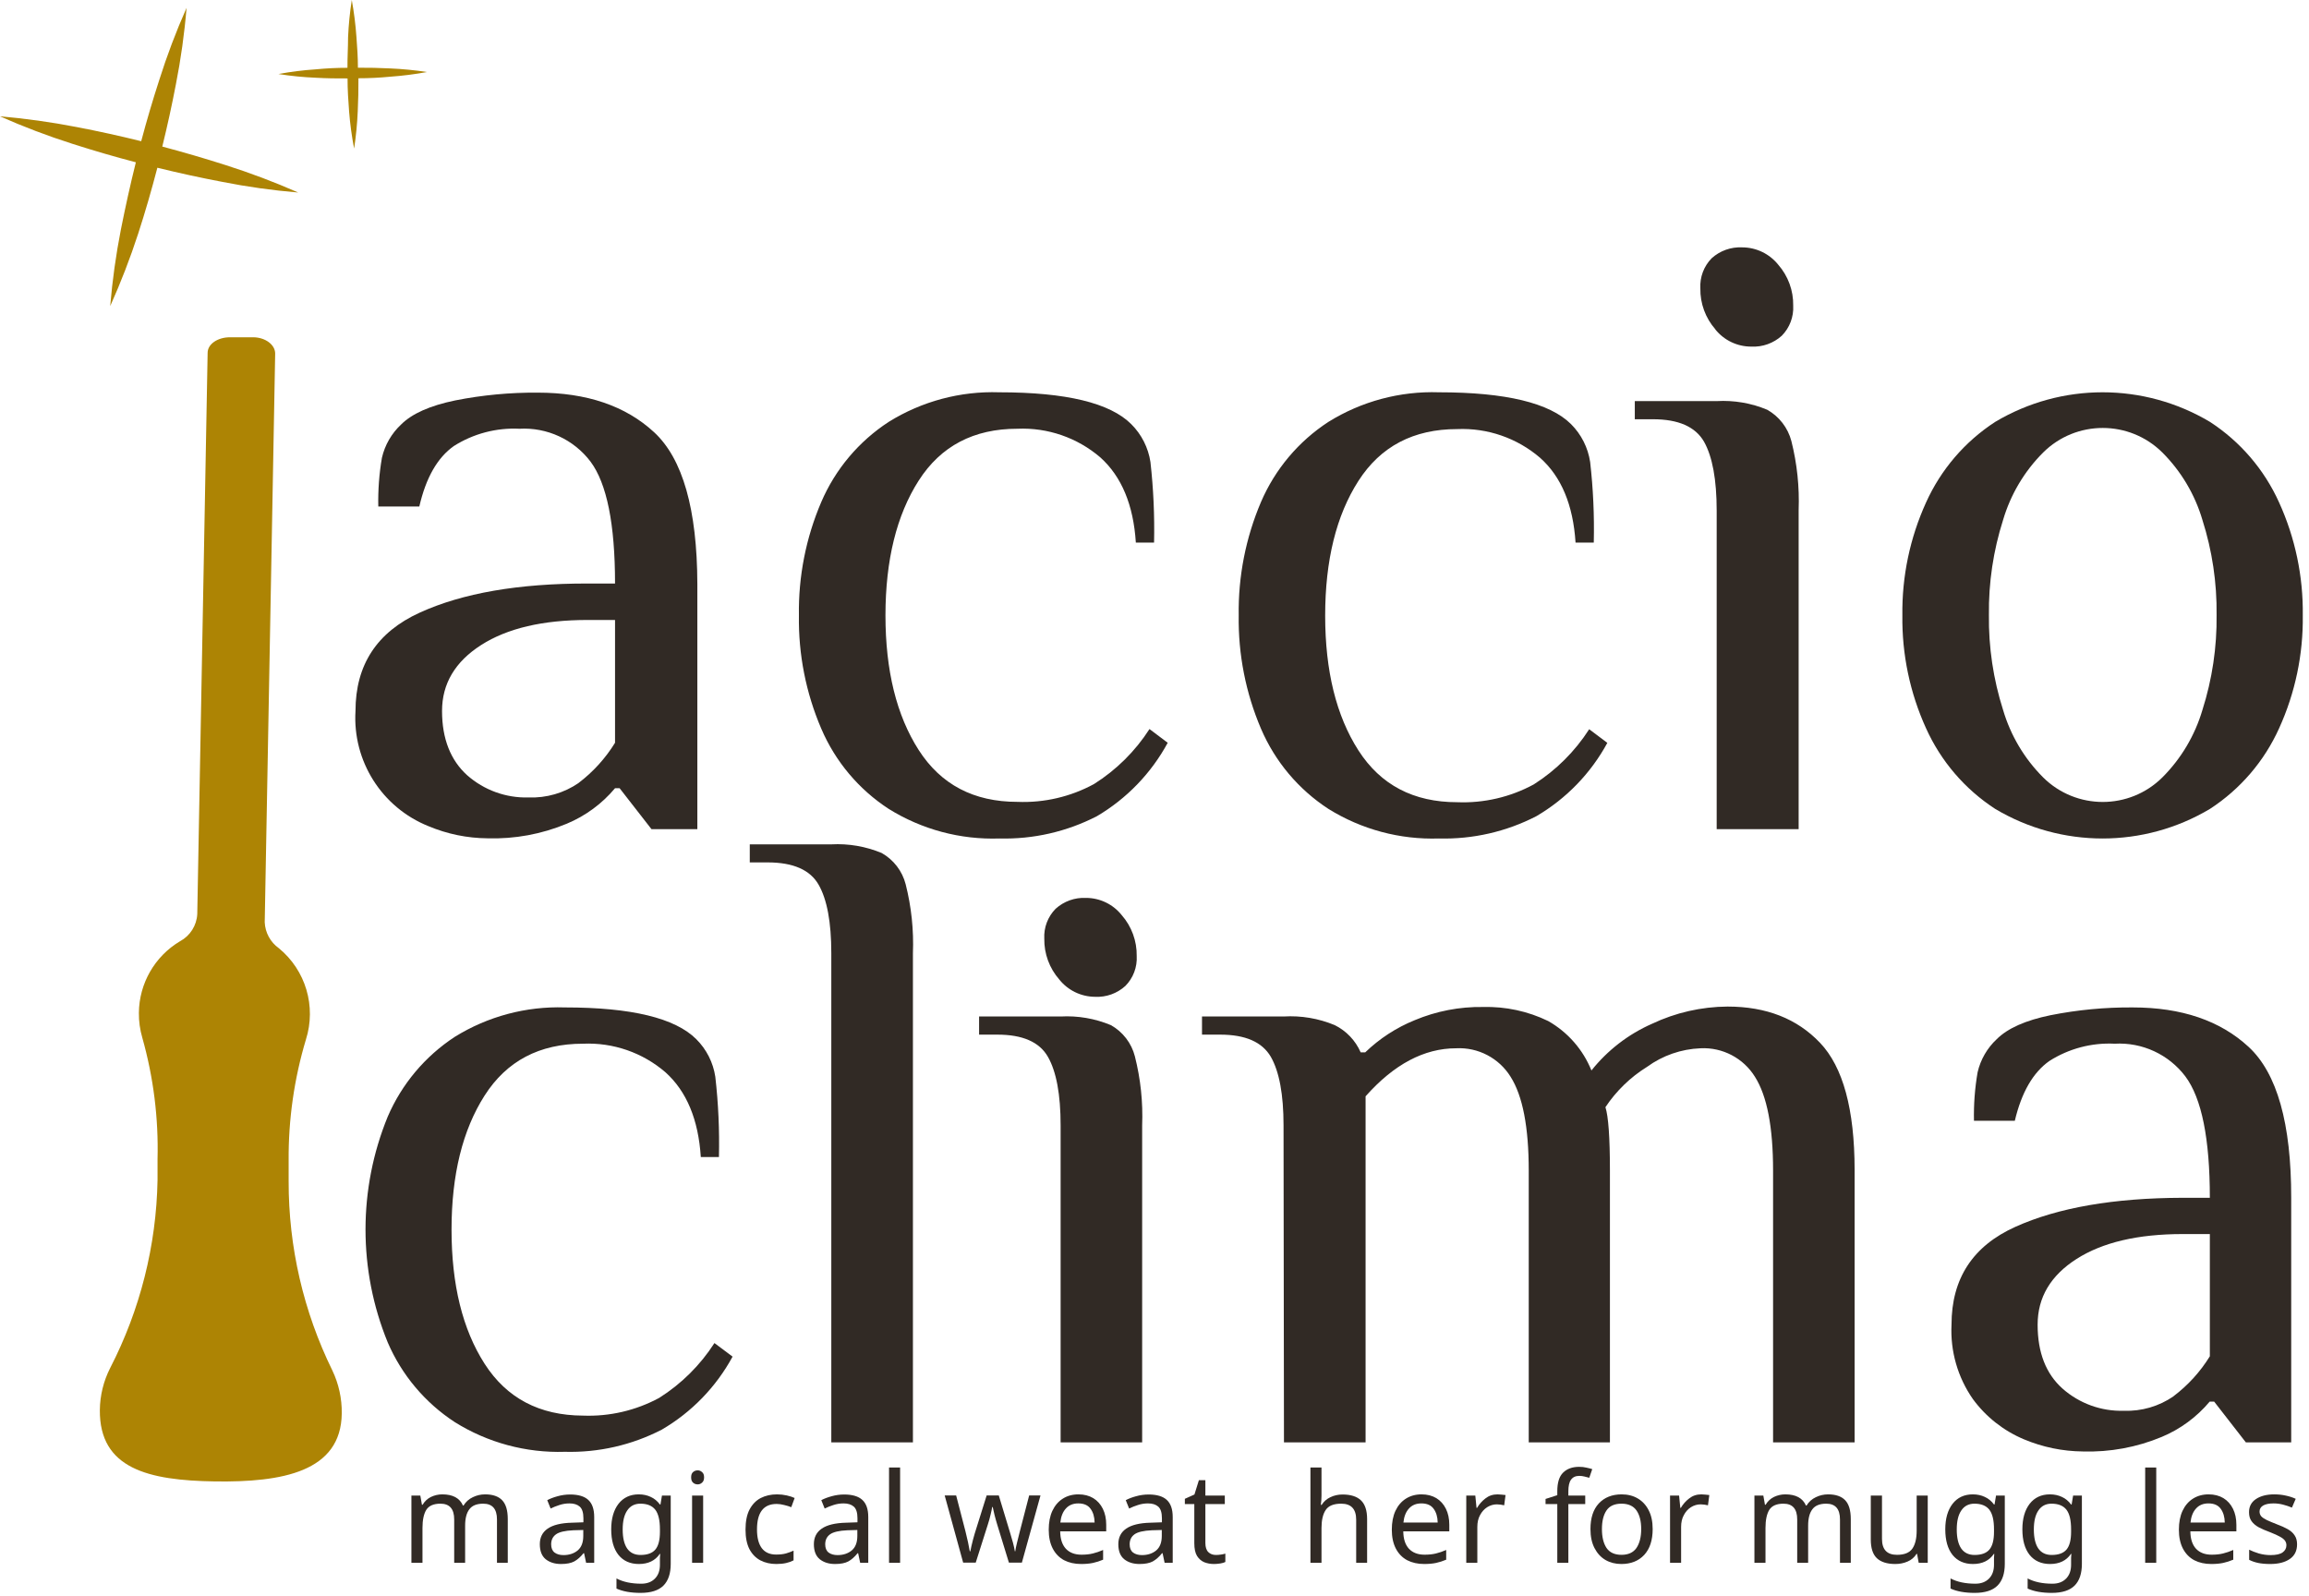
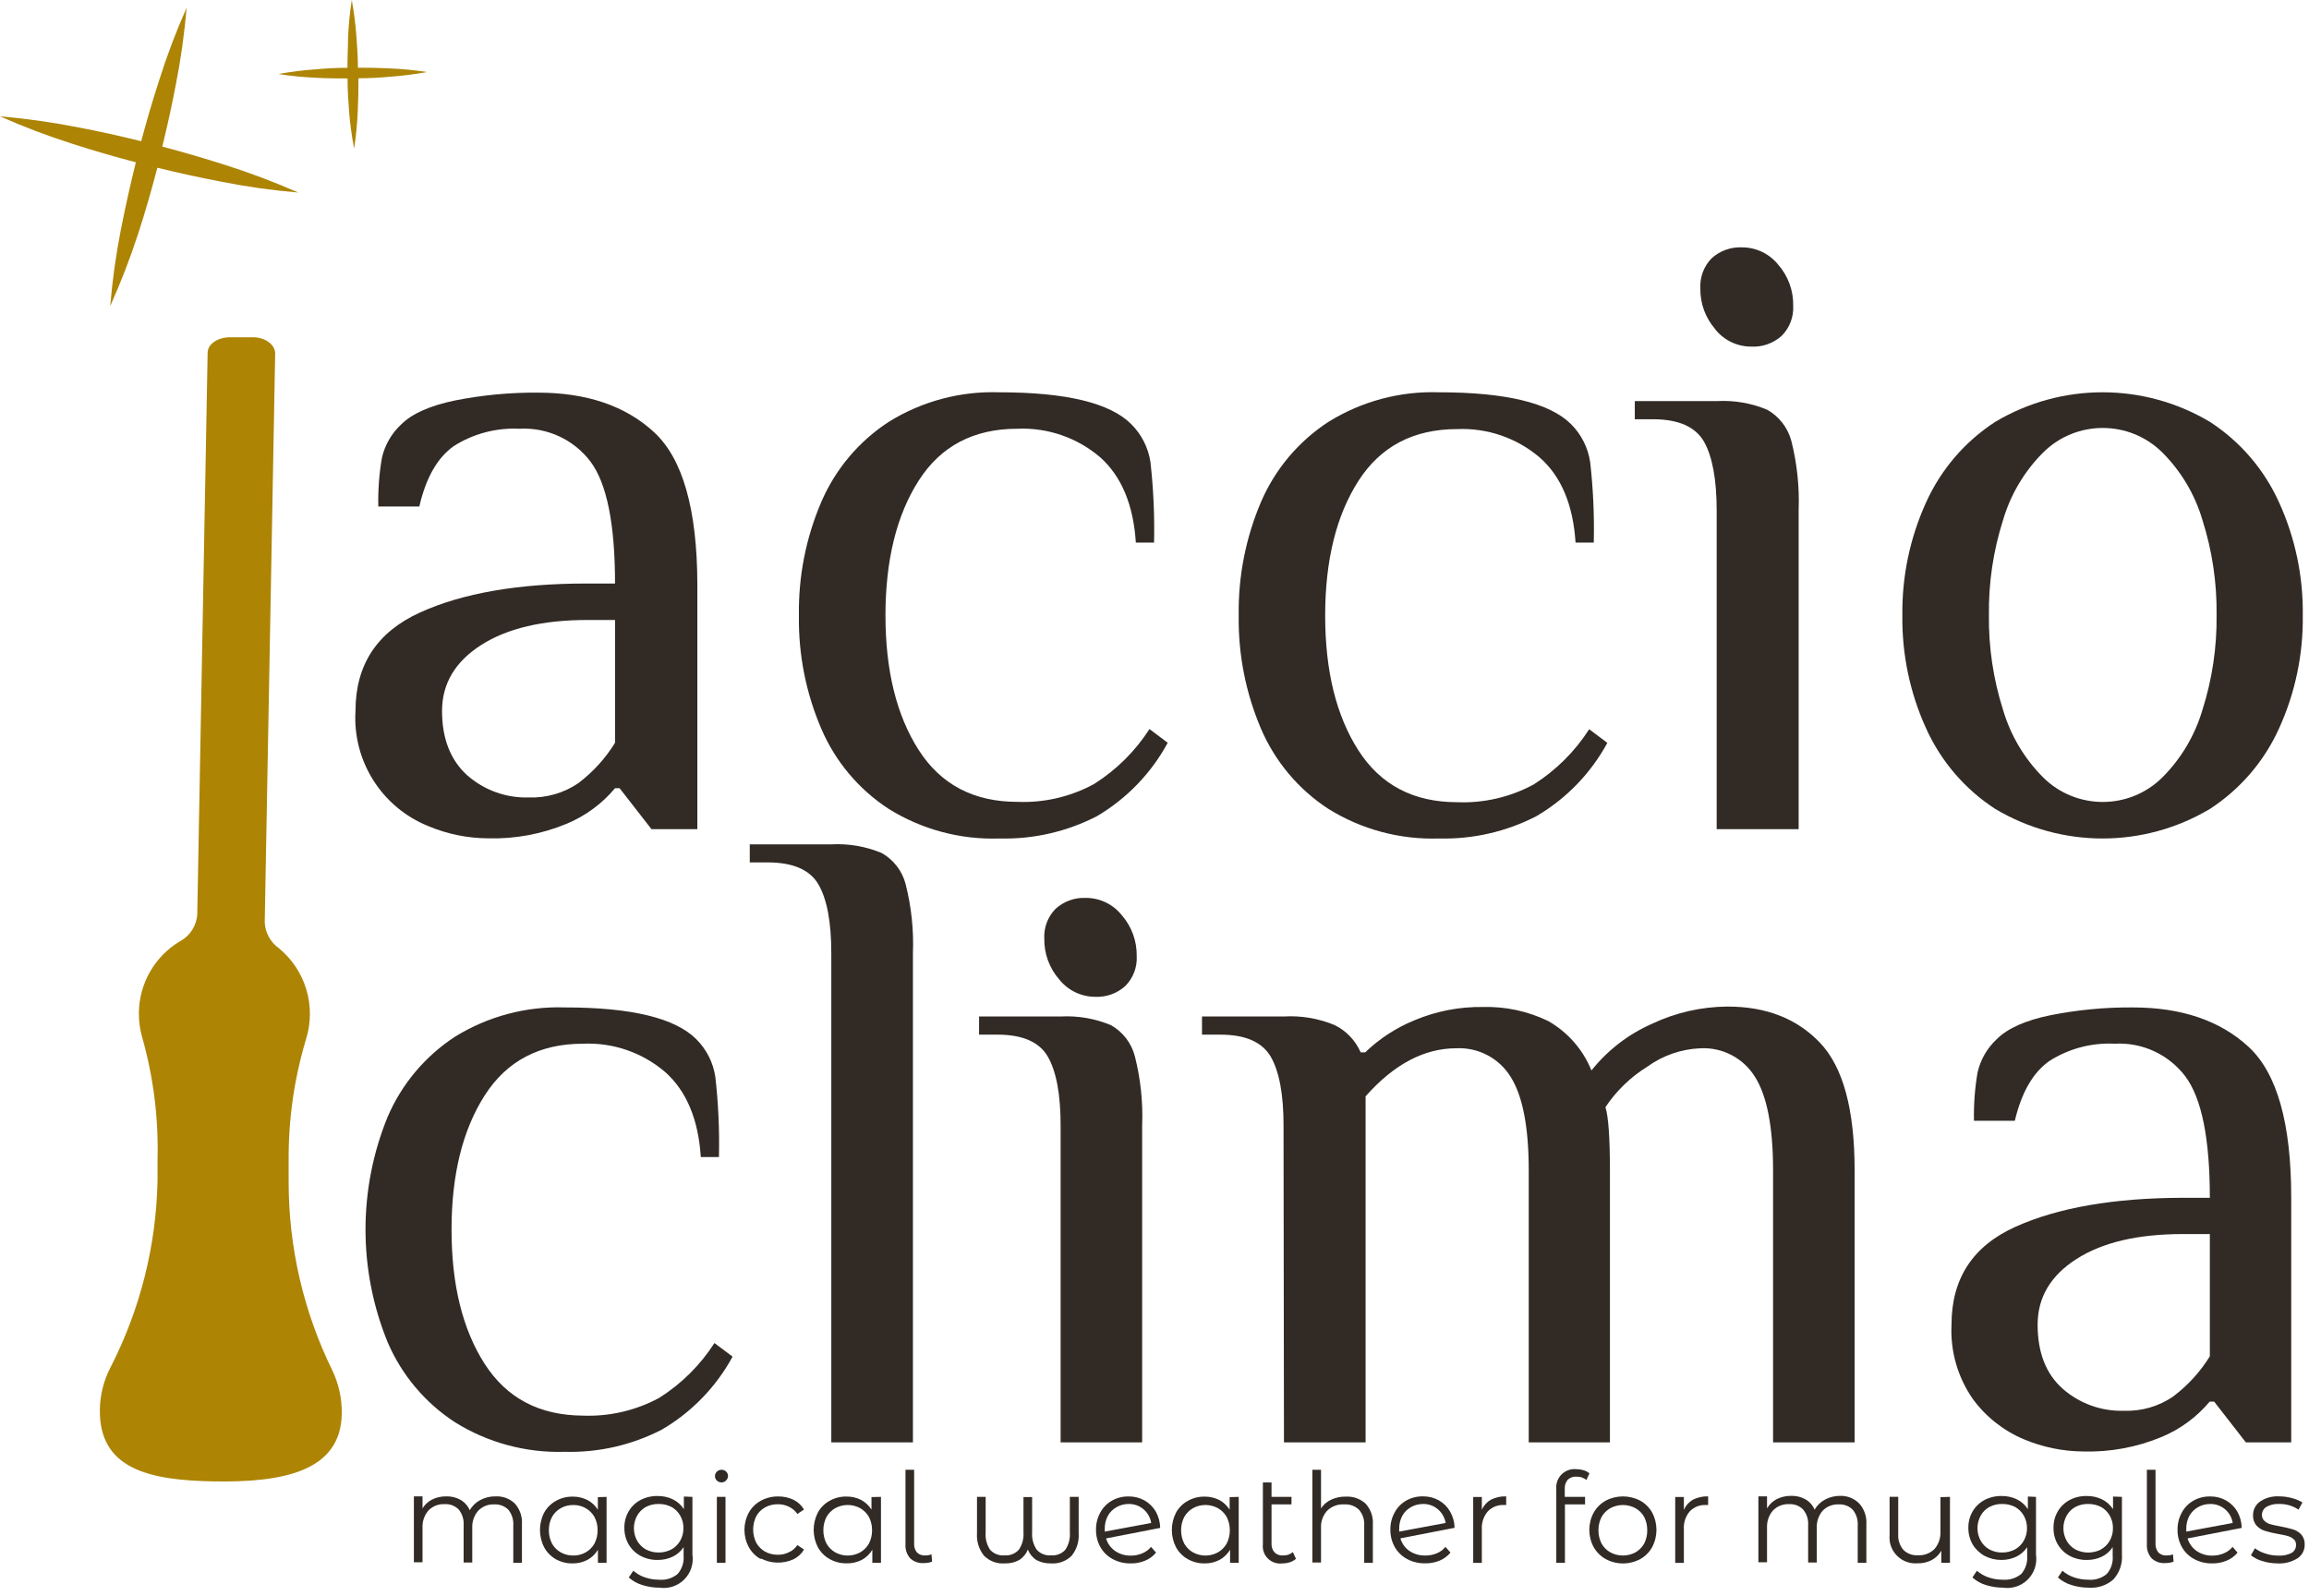
<svg xmlns="http://www.w3.org/2000/svg" id="Layer_1" data-name="Layer 1" viewBox="0 0 267.34 184.74">
  <path d="M49.6,95.65a13.49,13.49,0,0,1-8.44-13.33q0-8,7.44-11.39t19.45-3.37h3.16q0-10.33-2.85-14.13a9.65,9.65,0,0,0-8.22-3.79,13,13,0,0,0-7.59,2c-1.9,1.34-3.23,3.66-4,7H43.8A29.58,29.58,0,0,1,44.22,53a7.61,7.61,0,0,1,2.22-3.85q1.89-1.89,6.27-2.79a47.28,47.28,0,0,1,9.54-.9q8.53,0,13.49,4.59t5,17.55V96H75.43l-3.69-4.74h-.53a14.62,14.62,0,0,1-5.59,4.11,22.12,22.12,0,0,1-9.17,1.69A18,18,0,0,1,49.6,95.65Zm17.39-5A17.08,17.08,0,0,0,71.21,86V71.78H68.05q-7.81,0-12.34,2.9t-4.53,7.64c0,3.23,1,5.71,2.9,7.43a10.3,10.3,0,0,0,7.11,2.58A9.62,9.62,0,0,0,67,90.65Z" style="fill:#312a25" />
  <path d="M102.89,93.65a20.89,20.89,0,0,1-7.8-9.28A32,32,0,0,1,92.5,71.25a32.09,32.09,0,0,1,2.59-13.13,20.92,20.92,0,0,1,7.8-9.27,22.78,22.78,0,0,1,12.81-3.43q11.6,0,15.28,3.69a7.84,7.84,0,0,1,2.22,4.38,70.11,70.11,0,0,1,.42,9.33h-2.11q-.42-6.54-4.11-9.86a13.82,13.82,0,0,0-9.6-3.32q-7.59,0-11.43,6t-3.85,15.6q0,9.6,3.85,15.6t11.43,6a17.11,17.11,0,0,0,8.86-2.06,20.86,20.86,0,0,0,6.43-6.37L135.2,86A22.06,22.06,0,0,1,127,94.5a23.32,23.32,0,0,1-11.28,2.58A22.78,22.78,0,0,1,102.89,93.65Z" style="fill:#312a25" />
  <path d="M153.8,93.65a20.89,20.89,0,0,1-7.8-9.28,32.17,32.17,0,0,1-2.58-13.12A32.25,32.25,0,0,1,146,58.12a20.92,20.92,0,0,1,7.8-9.27,22.8,22.8,0,0,1,12.81-3.43q11.59,0,15.29,3.69a7.83,7.83,0,0,1,2.21,4.38,68.38,68.38,0,0,1,.42,9.33h-2.11Q182,56.28,178.31,53a13.81,13.81,0,0,0-9.59-3.32q-7.59,0-11.44,6t-3.85,15.6q0,9.6,3.85,15.6t11.44,6a17.14,17.14,0,0,0,8.86-2.06A21,21,0,0,0,184,84.43l2.1,1.58a22,22,0,0,1-8.22,8.49,23.26,23.26,0,0,1-11.28,2.58A22.8,22.8,0,0,1,153.8,93.65Z" style="fill:#312a25" />
  <path d="M198.76,59.13q0-5.39-1.47-8c-1-1.72-2.95-2.59-5.91-2.59h-2.1v-2.1h9.48a13.23,13.23,0,0,1,5.85,1,5.87,5.87,0,0,1,2.8,3.63,28.36,28.36,0,0,1,.84,8V96h-9.49Zm-.15-21a7,7,0,0,1-1.74-4.75,4.61,4.61,0,0,1,1.31-3.48,4.91,4.91,0,0,1,3.53-1.26,5.36,5.36,0,0,1,4.17,2,7,7,0,0,1,1.74,4.75,4.61,4.61,0,0,1-1.32,3.48,4.89,4.89,0,0,1-3.53,1.26A5.32,5.32,0,0,1,198.61,38.15Z" style="fill:#312a25" />
  <path d="M231,93.65a21.83,21.83,0,0,1-8-9.33,30.59,30.59,0,0,1-2.74-13.07A30.59,30.59,0,0,1,223,58.18a21.83,21.83,0,0,1,8-9.33,24.27,24.27,0,0,1,24.88,0,21.83,21.83,0,0,1,8,9.33,30.59,30.59,0,0,1,2.74,13.07,30.59,30.59,0,0,1-2.74,13.07,21.83,21.83,0,0,1-8,9.33,24.27,24.27,0,0,1-24.88,0ZM250.37,90a18.41,18.41,0,0,0,4.63-7.8,34.78,34.78,0,0,0,1.64-11,34.78,34.78,0,0,0-1.64-11,18.41,18.41,0,0,0-4.63-7.8,9.8,9.8,0,0,0-13.82,0,18.41,18.41,0,0,0-4.63,7.8,34.78,34.78,0,0,0-1.64,11,34.78,34.78,0,0,0,1.64,11,18.41,18.41,0,0,0,4.63,7.8,9.8,9.8,0,0,0,13.82,0Z" style="fill:#312a25" />
  <path d="M52.65,164.65a20.85,20.85,0,0,1-7.76-9.23,34.49,34.49,0,0,1,0-26.13,20.93,20.93,0,0,1,7.76-9.24,22.75,22.75,0,0,1,12.75-3.41q11.55,0,15.22,3.68a7.76,7.76,0,0,1,2.2,4.35,67.88,67.88,0,0,1,.42,9.29h-2.1q-.42-6.51-4.09-9.81a13.7,13.7,0,0,0-9.55-3.31q-7.56,0-11.39,6t-3.83,15.53q0,9.56,3.83,15.53t11.39,6a17.18,17.18,0,0,0,8.82-2.05,20.81,20.81,0,0,0,6.4-6.35l2.1,1.57a21.87,21.87,0,0,1-8.19,8.45,23.09,23.09,0,0,1-11.23,2.57A22.67,22.67,0,0,1,52.65,164.65Z" style="fill:#312a25" />
  <path d="M96.25,110.35q0-5.35-1.47-7.92t-5.87-2.58h-2.1V97.76h9.44a13.33,13.33,0,0,1,5.83,1,5.82,5.82,0,0,1,2.78,3.62,28.09,28.09,0,0,1,.84,8V167H96.25Z" style="fill:#312a25" />
  <path d="M122.8,130.29q0-5.35-1.47-7.93t-5.88-2.57h-2.09v-2.1h9.44a13.23,13.23,0,0,1,5.82,1,5.79,5.79,0,0,1,2.78,3.62,28.09,28.09,0,0,1,.84,8V167H122.8Zm-.16-16.89a7,7,0,0,1-1.73-4.72,4.58,4.58,0,0,1,1.31-3.46,4.88,4.88,0,0,1,3.52-1.26,5.29,5.29,0,0,1,4.14,2,7,7,0,0,1,1.73,4.73,4.56,4.56,0,0,1-1.31,3.46,4.84,4.84,0,0,1-3.51,1.26A5.33,5.33,0,0,1,122.64,113.4Z" style="fill:#312a25" />
  <path d="M148.61,130.29q0-5.35-1.47-7.93c-1-1.71-2.93-2.57-5.87-2.57h-2.1v-2.1h9.44a13.31,13.31,0,0,1,5.93,1,6.36,6.36,0,0,1,3,3.15h.53a18,18,0,0,1,5.72-3.72,19.63,19.63,0,0,1,7.92-1.53,16.28,16.28,0,0,1,7.55,1.63,11.57,11.57,0,0,1,5,5.72,18.48,18.48,0,0,1,7-5.4,20.77,20.77,0,0,1,8.76-2q6.72,0,10.71,4.2t4,14.69V167h-9.44V135.53q0-7.55-2.1-10.86a7,7,0,0,0-6.3-3.3,11.26,11.26,0,0,0-6.19,2.15,15.76,15.76,0,0,0-4.82,4.67c.34,1.05.52,3.5.52,7.34V167H177V135.53q0-7.55-2.1-10.86a7,7,0,0,0-6.3-3.3q-5.56,0-10.49,5.56V167h-9.45Z" style="fill:#312a25" />
  <path d="M234.35,166.65a14.08,14.08,0,0,1-5.93-4.67,13.86,13.86,0,0,1-2.47-8.61q0-8,7.4-11.33t19.36-3.36h3.15q0-10.27-2.84-14.06a9.58,9.58,0,0,0-8.18-3.78,12.89,12.89,0,0,0-7.56,2c-1.89,1.33-3.22,3.63-4,6.92h-4.73a29.23,29.23,0,0,1,.42-5.61,7.57,7.57,0,0,1,2.21-3.83q1.89-1.89,6.24-2.78a47,47,0,0,1,9.5-.9q8.49,0,13.43,4.57t4.93,17.47V167h-5.25l-3.67-4.72h-.52a14.55,14.55,0,0,1-5.56,4.09,22,22,0,0,1-9.13,1.68A18,18,0,0,1,234.35,166.65Zm17.31-5a16.93,16.93,0,0,0,4.2-4.62V142.88h-3.15q-7.77,0-12.28,2.88t-4.51,7.61q0,4.83,2.88,7.4a10.26,10.26,0,0,0,7.09,2.57A9.54,9.54,0,0,0,251.66,161.66Z" style="fill:#312a25" />
-   <text transform="translate(46.4 180.94)" style="font-size:14.512px;fill:#312a25;font-family:MontserratAlternates-Regular, Montserrat Alternates">
-     <tspan style="letter-spacing:0.002em">m</tspan>
-     <tspan x="15.43" y="0">agi</tspan>
-     <tspan x="39.12" y="0" style="letter-spacing:-0.009em">c</tspan>
-     <tspan x="47.16" y="0">al weat</tspan>
-     <tspan x="104.09" y="0" style="letter-spacing:0.002em">h</tspan>
-     <tspan x="113.95" y="0">er </tspan>
-     <tspan x="132.33" y="0" style="letter-spacing:-0.009em">f</tspan>
-     <tspan x="136.95" y="0">or mugg</tspan>
-     <tspan x="200.74" y="0" style="letter-spacing:-0.01em">l</tspan>
-     <tspan x="205.08" y="0" style="letter-spacing:0em">es</tspan>
-   </text>
+   <path d="M59.61,174.08a3.29,3.29,0,0,1,.82,2.43v4.43h-1v-4.32a2.61,2.61,0,0,0-.57-1.82,2.12,2.12,0,0,0-1.62-.62,2.42,2.42,0,0,0-1.87.73,2.84,2.84,0,0,0-.69,2v4h-1v-4.32a2.61,2.61,0,0,0-.57-1.82,2.11,2.11,0,0,0-1.63-.62,2.43,2.43,0,0,0-1.87.73,2.84,2.84,0,0,0-.69,2v4h-1v-7.63h1v1.39A2.77,2.77,0,0,1,50,173.63a3.6,3.6,0,0,1,1.67-.38,3.17,3.17,0,0,1,1.66.41,2.54,2.54,0,0,1,1.06,1.2,2.93,2.93,0,0,1,1.21-1.18,3.66,3.66,0,0,1,1.8-.43A3,3,0,0,1,59.61,174.08Z" style="fill:#312a25" />
+   <path d="M70.23,173.31v7.63h-1v-1.51A3.17,3.17,0,0,1,68,180.61a3.58,3.58,0,0,1-1.72.4,3.86,3.86,0,0,1-1.94-.49A3.56,3.56,0,0,1,63,179.14a4.39,4.39,0,0,1,0-4,3.47,3.47,0,0,1,1.37-1.37,3.86,3.86,0,0,1,1.94-.49,3.71,3.71,0,0,1,1.68.38,3.17,3.17,0,0,1,1.23,1.13v-1.45Zm-2.41,6.42a2.71,2.71,0,0,0,1-1,3.21,3.21,0,0,0,.37-1.56,3.17,3.17,0,0,0-.37-1.55,2.71,2.71,0,0,0-1-1,2.81,2.81,0,0,0-1.44-.37,2.86,2.86,0,0,0-1.46.37,2.62,2.62,0,0,0-1,1,3.17,3.17,0,0,0-.37,1.55,3.21,3.21,0,0,0,.37,1.56,2.62,2.62,0,0,0,1,1,2.86,2.86,0,0,0,1.46.37A2.81,2.81,0,0,0,67.82,179.73Z" style="fill:#312a25" />
+   <path d="M80.17,173.31V180a3.36,3.36,0,0,1-3.82,3.82,6.61,6.61,0,0,1-2-.31,4.21,4.21,0,0,1-1.55-.87l.53-.78a3.9,3.9,0,0,0,1.34.77,5.11,5.11,0,0,0,1.66.27,2.91,2.91,0,0,0,2.13-.67,2.83,2.83,0,0,0,.69-2.1v-1a3.12,3.12,0,0,1-1.26,1.1,3.91,3.91,0,0,1-1.72.38,4.07,4.07,0,0,1-2-.47,3.51,3.51,0,0,1-1.38-1.32,3.77,3.77,0,0,1-.5-1.92,3.71,3.71,0,0,1,.5-1.92,3.45,3.45,0,0,1,1.37-1.31,4.11,4.11,0,0,1,2-.46,3.92,3.92,0,0,1,1.76.39,3.19,3.19,0,0,1,1.26,1.13v-1.46Zm-2.41,6.07a2.68,2.68,0,0,0,1-1,2.92,2.92,0,0,0,.37-1.45,2.87,2.87,0,0,0-.37-1.45,2.68,2.68,0,0,0-1-1,3.19,3.19,0,0,0-1.5-.35,3.06,3.06,0,0,0-1.49.35,2.62,2.62,0,0,0-1,1,3,3,0,0,0,0,2.91,2.72,2.72,0,0,0,1,1,3.07,3.07,0,0,0,1.49.36A3.14,3.14,0,0,0,77.76,179.38Z" style="fill:#312a25" />
+   <path d="M83,171.42a.69.69,0,0,1-.22-.52.7.7,0,0,1,.22-.51.74.74,0,0,1,.54-.22.72.72,0,0,1,.53.21.66.66,0,0,1,.22.5.76.76,0,0,1-1.29.54Zm0,1.89h1v7.63h-1Z" style="fill:#312a25" />
+   <path d="M88.1,180.52a3.47,3.47,0,0,1-1.4-1.39,4.2,4.2,0,0,1,0-4,3.51,3.51,0,0,1,1.4-1.38,4.08,4.08,0,0,1,2-.49,4,4,0,0,1,1.76.38,2.92,2.92,0,0,1,1.23,1.13l-.77.52a2.38,2.38,0,0,0-1-.85,2.77,2.77,0,0,0-1.26-.28,3,3,0,0,0-1.49.37,2.67,2.67,0,0,0-1,1,3.45,3.45,0,0,0,0,3.11,2.67,2.67,0,0,0,1,1,3,3,0,0,0,1.49.37,2.77,2.77,0,0,0,1.26-.28,2.28,2.28,0,0,0,1-.84l.77.52a2.92,2.92,0,0,1-1.23,1.13,4.34,4.34,0,0,1-3.78-.11Z" style="fill:#312a25" />
+   <path d="M102,173.31v7.63h-1v-1.51a3.17,3.17,0,0,1-1.23,1.18A3.61,3.61,0,0,1,98,181a3.83,3.83,0,0,1-1.94-.49,3.5,3.5,0,0,1-1.37-1.38,4.39,4.39,0,0,1,0-4,3.41,3.41,0,0,1,1.37-1.37,3.83,3.83,0,0,1,1.94-.49,3.71,3.71,0,0,1,1.68.38,3.21,3.21,0,0,1,1.22,1.13v-1.45Zm-2.4,6.42a2.71,2.71,0,0,0,1-1,3.33,3.33,0,0,0,.37-1.56,3.29,3.29,0,0,0-.37-1.55,2.71,2.71,0,0,0-1-1,3,3,0,0,0-2.9,0,2.71,2.71,0,0,0-1,1,3.29,3.29,0,0,0-.37,1.55,3.33,3.33,0,0,0,.37,1.56,2.71,2.71,0,0,0,1,1,3,3,0,0,0,2.9,0Z" style="fill:#312a25" />
+   <path d="M105.39,180.43a2.22,2.22,0,0,1-.55-1.61v-8.65h1v8.56a1.5,1.5,0,0,0,.31,1,1.24,1.24,0,0,0,1,.36,1.82,1.82,0,0,0,.7-.13l.07.85a2.68,2.68,0,0,1-.93.16A2.11,2.11,0,0,1,105.39,180.43Z" style="fill:#312a25" />
+   <path d="M124.89,173.31v4.22a3.72,3.72,0,0,1-.81,2.59,3.06,3.06,0,0,1-2.4.89,3.41,3.41,0,0,1-1.67-.38,2.5,2.5,0,0,1-1-1.23,2.56,2.56,0,0,1-1,1.22,3.31,3.31,0,0,1-1.68.39,3.06,3.06,0,0,1-2.4-.89,3.72,3.72,0,0,1-.81-2.59v-4.22h1v4.13a3.15,3.15,0,0,0,.52,2,2,2,0,0,0,1.66.64,2,2,0,0,0,1.66-.65,3.13,3.13,0,0,0,.54-2v-4.1h1v4.1a3.13,3.13,0,0,0,.54,2,2,2,0,0,0,1.67.65,2,2,0,0,0,1.63-.64,3.15,3.15,0,0,0,.53-2v-4.13Z" style="fill:#312a25" />
+   <path d="M132.27,179.84a2.58,2.58,0,0,0,1-.74l.58.66a3.17,3.17,0,0,1-1.26.93,4.11,4.11,0,0,1-1.67.32,4.22,4.22,0,0,1-2.09-.5,3.56,3.56,0,0,1-1.42-1.38,4,4,0,0,1-.51-2,4,4,0,0,1,.49-2,3.49,3.49,0,0,1,1.34-1.38,3.82,3.82,0,0,1,1.95-.49,3.66,3.66,0,0,1,1.83.46,3.52,3.52,0,0,1,1.31,1.29,4,4,0,0,1,.51,1.89l-6.27,1.22a2.73,2.73,0,0,0,1.06,1.46,3.1,3.1,0,0,0,1.82.53A3.33,3.33,0,0,0,132.27,179.84Zm-3-5.34a2.61,2.61,0,0,0-1,1,3.09,3.09,0,0,0-.36,1.51,2.21,2.21,0,0,0,0,.32l5.38-1a2.64,2.64,0,0,0-.88-1.58,2.59,2.59,0,0,0-1.74-.62A2.82,2.82,0,0,0,129.27,174.5Z" style="fill:#312a25" />
+   <path d="M143.42,173.31v7.63h-1v-1.51a3.17,3.17,0,0,1-1.23,1.18,3.61,3.61,0,0,1-1.72.4,3.83,3.83,0,0,1-1.94-.49,3.5,3.5,0,0,1-1.37-1.38,4.39,4.39,0,0,1,0-4,3.41,3.41,0,0,1,1.37-1.37,3.83,3.83,0,0,1,1.94-.49,3.71,3.71,0,0,1,1.68.38,3.21,3.21,0,0,1,1.22,1.13v-1.45Zm-2.4,6.42a2.71,2.71,0,0,0,1-1,3.33,3.33,0,0,0,.37-1.56,3.29,3.29,0,0,0-.37-1.55,2.71,2.71,0,0,0-1-1,3,3,0,0,0-2.9,0,2.71,2.71,0,0,0-1,1,3.29,3.29,0,0,0-.37,1.55,3.33,3.33,0,0,0,.37,1.56,2.71,2.71,0,0,0,1,1,3,3,0,0,0,2.9,0Z" style="fill:#312a25" />
+   <path d="M150.05,180.48a2.12,2.12,0,0,1-.71.4,2.84,2.84,0,0,1-.88.13,2,2,0,0,1-2.24-2.22v-7.15h1v1.67h2.31v.87h-2.31v4.55a1.42,1.42,0,0,0,.34,1,1.25,1.25,0,0,0,1,.36,1.63,1.63,0,0,0,1.13-.39Z" style="fill:#312a25" />
+   <path d="M158.1,174.08a3.25,3.25,0,0,1,.85,2.43v4.43h-1v-4.32a2.53,2.53,0,0,0-.6-1.82,2.23,2.23,0,0,0-1.69-.62,2.61,2.61,0,0,0-2,.73,2.76,2.76,0,0,0-.71,2v4h-1V170.17h1v4.47a2.77,2.77,0,0,1,1.16-1,3.82,3.82,0,0,1,1.69-.36A3.16,3.16,0,0,1,158.1,174.08Z" style="fill:#312a25" />
+   <path d="M166.36,179.84a2.58,2.58,0,0,0,1-.74l.58.66a3.24,3.24,0,0,1-1.26.93A4.11,4.11,0,0,1,165,181a4.22,4.22,0,0,1-2.09-.5,3.56,3.56,0,0,1-1.42-1.38,4,4,0,0,1-.51-2,4,4,0,0,1,.49-2,3.49,3.49,0,0,1,1.34-1.38,3.81,3.81,0,0,1,1.94-.49,3.67,3.67,0,0,1,1.84.46,3.43,3.43,0,0,1,1.3,1.29,3.87,3.87,0,0,1,.52,1.89l-6.27,1.22a2.66,2.66,0,0,0,1.05,1.46,3.15,3.15,0,0,0,1.82.53A3.34,3.34,0,0,0,166.36,179.84Zm-3-5.34a2.52,2.52,0,0,0-1,1,3.09,3.09,0,0,0-.36,1.51,2.21,2.21,0,0,0,0,.32l5.38-1a2.65,2.65,0,0,0-.89-1.58,2.56,2.56,0,0,0-1.74-.62A2.85,2.85,0,0,0,163.35,174.5Z" style="fill:#312a25" />
+   <path d="M172.61,173.64a3.69,3.69,0,0,1,1.78-.39v1h-.25a2.4,2.4,0,0,0-1.88.74,2.91,2.91,0,0,0-.69,2.07v3.89h-1v-7.63h1v1.49A2.48,2.48,0,0,1,172.61,173.64Z" style="fill:#312a25" />
+   <path d="M181.51,171.33a1.52,1.52,0,0,0-.34,1.08v.9h2.35v.87h-2.33v6.76h-1v-8.58a2.11,2.11,0,0,1,2.31-2.26,2.94,2.94,0,0,1,.84.12,2.05,2.05,0,0,1,.69.36l-.35.77a1.72,1.72,0,0,0-1.14-.38A1.3,1.3,0,0,0,181.51,171.33Z" style="fill:#312a25" />
+   <path d="M185.91,180.51a3.61,3.61,0,0,1-1.39-1.38,4.2,4.2,0,0,1,0-4,3.61,3.61,0,0,1,1.39-1.38,4.29,4.29,0,0,1,4,0,3.52,3.52,0,0,1,1.38,1.38,4.27,4.27,0,0,1,0,4,3.52,3.52,0,0,1-1.38,1.38,4.21,4.21,0,0,1-4,0Zm3.45-.78a2.69,2.69,0,0,0,1-1,3.32,3.32,0,0,0,.36-1.56,3.28,3.28,0,0,0-.36-1.55,2.69,2.69,0,0,0-1-1,3.07,3.07,0,0,0-2.92,0,2.71,2.71,0,0,0-1,1,3.29,3.29,0,0,0-.37,1.55,3.33,3.33,0,0,0,.37,1.56,2.71,2.71,0,0,0,1,1,3.07,3.07,0,0,0,2.92,0Z" style="fill:#312a25" />
+   <path d="M196,173.64a3.65,3.65,0,0,1,1.77-.39v1h-.24a2.41,2.41,0,0,0-1.89.74,2.9,2.9,0,0,0-.68,2.07v3.89h-1v-7.63h1v1.49A2.56,2.56,0,0,1,196,173.64Z" style="fill:#312a25" />
+   <path d="M215.27,174.08a3.29,3.29,0,0,1,.82,2.43v4.43h-1v-4.32a2.61,2.61,0,0,0-.57-1.82,2.1,2.1,0,0,0-1.62-.62,2.43,2.43,0,0,0-1.87.73,2.88,2.88,0,0,0-.68,2v4h-1v-4.32a2.57,2.57,0,0,0-.58-1.82,2.11,2.11,0,0,0-1.63-.62,2.43,2.43,0,0,0-1.86.73,2.84,2.84,0,0,0-.69,2v4h-1v-7.63h1v1.39a2.71,2.71,0,0,1,1.13-1.07,3.58,3.58,0,0,1,1.67-.38,3.2,3.2,0,0,1,1.66.41,2.47,2.47,0,0,1,1.05,1.2,2.93,2.93,0,0,1,1.21-1.18,3.7,3.7,0,0,1,1.81-.43A3,3,0,0,1,215.27,174.08Z" style="fill:#312a25" />
+   <path d="M225.77,173.31v7.63h-1v-1.39a2.91,2.91,0,0,1-1.12,1.08A3.44,3.44,0,0,1,222,181a3,3,0,0,1-3.22-3.28v-4.42h1v4.32a2.55,2.55,0,0,0,.6,1.83,2.21,2.21,0,0,0,1.7.62,2.5,2.5,0,0,0,1.9-.73,2.86,2.86,0,0,0,.69-2v-4Z" style="fill:#312a25" />
+   <path d="M235.73,173.31V180a3.36,3.36,0,0,1-3.82,3.82,6.7,6.7,0,0,1-2-.31,4.09,4.09,0,0,1-1.54-.87l.52-.78a4,4,0,0,0,1.34.77,5.11,5.11,0,0,0,1.66.27,3,3,0,0,0,2.14-.67,2.87,2.87,0,0,0,.68-2.1v-1a3.12,3.12,0,0,1-1.26,1.1,3.91,3.91,0,0,1-1.72.38,4.13,4.13,0,0,1-1.95-.47,3.65,3.65,0,0,1-1.38-1.32,3.77,3.77,0,0,1-.5-1.92,3.71,3.71,0,0,1,.5-1.92,3.52,3.52,0,0,1,1.37-1.31,4.11,4.11,0,0,1,2-.46,3.89,3.89,0,0,1,1.76.39,3.19,3.19,0,0,1,1.26,1.13v-1.46Zm-2.41,6.07a2.68,2.68,0,0,0,1-1,2.92,2.92,0,0,0,.37-1.45,2.87,2.87,0,0,0-.37-1.45,2.65,2.65,0,0,0-1-1,3.19,3.19,0,0,0-1.5-.35,3,3,0,0,0-1.49.35,2.5,2.5,0,0,0-1,1,3,3,0,0,0,0,2.91,2.59,2.59,0,0,0,1,1,3,3,0,0,0,1.49.36A3.1,3.1,0,0,0,233.32,179.38Z" style="fill:#312a25" />
+   <path d="M245.68,173.31V180a3.85,3.85,0,0,1-1,2.88,3.9,3.9,0,0,1-2.86.94,6.61,6.61,0,0,1-2-.31,4.13,4.13,0,0,1-1.55-.87l.52-.78a4,4,0,0,0,1.35.77,5.07,5.07,0,0,0,1.66.27,2.91,2.91,0,0,0,2.13-.67,2.82,2.82,0,0,0,.68-2.1v-1a3.09,3.09,0,0,1-1.25,1.1,3.91,3.91,0,0,1-1.72.38,4.07,4.07,0,0,1-2-.47,3.51,3.51,0,0,1-1.38-1.32,3.67,3.67,0,0,1-.5-1.92,3.62,3.62,0,0,1,.5-1.92,3.45,3.45,0,0,1,1.37-1.31,4.08,4.08,0,0,1,2-.46,3.85,3.85,0,0,1,1.75.39,3.15,3.15,0,0,1,1.27,1.13v-1.46Zm-2.41,6.07a2.55,2.55,0,0,0,1-1,2.82,2.82,0,0,0,.37-1.45,2.77,2.77,0,0,0-.37-1.45,2.59,2.59,0,0,0-1-1,3.19,3.19,0,0,0-1.5-.35,3.06,3.06,0,0,0-1.49.35,2.56,2.56,0,0,0-1,1,3,3,0,0,0,0,2.91,2.65,2.65,0,0,0,1,1,3.26,3.26,0,0,0,3,0Z" style="fill:#312a25" />
+   <path d="M249.13,180.43a2.22,2.22,0,0,1-.56-1.61v-8.65h1v8.56a1.5,1.5,0,0,0,.32,1,1.21,1.21,0,0,0,1,.36,1.86,1.86,0,0,0,.7-.13l.07.85a2.68,2.68,0,0,1-.93.16A2.08,2.08,0,0,1,249.13,180.43Z" style="fill:#312a25" />
+   <path d="M257.49,179.84a2.58,2.58,0,0,0,1-.74l.58.66a3.17,3.17,0,0,1-1.26.93,4.11,4.11,0,0,1-1.67.32,4.22,4.22,0,0,1-2.09-.5,3.56,3.56,0,0,1-1.42-1.38,4,4,0,0,1-.51-2,4,4,0,0,1,.49-2,3.49,3.49,0,0,1,1.34-1.38,3.82,3.82,0,0,1,1.95-.49,3.66,3.66,0,0,1,1.83.46,3.52,3.52,0,0,1,1.31,1.29,4,4,0,0,1,.51,1.89l-6.27,1.22a2.73,2.73,0,0,0,1.06,1.46,3.1,3.1,0,0,0,1.82.53A3.33,3.33,0,0,0,257.49,179.84Zm-3-5.34a2.61,2.61,0,0,0-1,1,3.09,3.09,0,0,0-.36,1.51,2.21,2.21,0,0,0,0,.32l5.38-1a2.64,2.64,0,0,0-.88-1.58,2.59,2.59,0,0,0-1.74-.62A2.82,2.82,0,0,0,254.49,174.5Z" style="fill:#312a25" />
+   <path d="M261.94,180.74a3.7,3.7,0,0,1-1.32-.67l.46-.81a3.92,3.92,0,0,0,1.21.61,4.73,4.73,0,0,0,1.51.24,3,3,0,0,0,1.54-.32,1.05,1.05,0,0,0,.5-.92.81.81,0,0,0-.27-.66,1.74,1.74,0,0,0-.7-.37,10.83,10.83,0,0,0-1.12-.24,11.52,11.52,0,0,1-1.49-.35,2.22,2.22,0,0,1-1-.62,1.74,1.74,0,0,1-.4-1.2,1.89,1.89,0,0,1,.8-1.57,3.55,3.55,0,0,1,2.22-.61,5.38,5.38,0,0,1,1.48.2,4.19,4.19,0,0,1,1.22.51l-.45.83a3.83,3.83,0,0,0-2.25-.66,2.64,2.64,0,0,0-1.49.35,1.08,1.08,0,0,0-.5.92.88.88,0,0,0,.29.69,1.6,1.6,0,0,0,.7.39c.28.08.67.16,1.16.25a13.52,13.52,0,0,1,1.47.35,2.21,2.21,0,0,1,.94.59,1.67,1.67,0,0,1,.39,1.17,1.85,1.85,0,0,1-.83,1.58,3.93,3.93,0,0,1-2.32.59A5.86,5.86,0,0,1,261.94,180.74Z" style="fill:#312a25" />
  <path d="M38.48,158.67a49.46,49.46,0,0,1-5.06-21.9l0-2.41a47.52,47.52,0,0,1,2-14,9.83,9.83,0,0,0-3.14-10.58,3.9,3.9,0,0,1-1.63-3l1.21-65.85c0-1-1.11-1.86-2.52-1.88l-2.71,0c-1.41,0-2.58.77-2.59,1.79l-1.2,65a3.8,3.8,0,0,1-2,3.14,9.75,9.75,0,0,0-4.76,8.29,9.85,9.85,0,0,0,.4,2.89,47.27,47.27,0,0,1,1.76,14.06l0,2.41a49.43,49.43,0,0,1-5.48,21.75,11,11,0,0,0-1.2,4.87c-.06,6.79,5.61,8.16,13.34,8.27s14.6-1.09,14.67-7.88A11.2,11.2,0,0,0,38.48,158.67Z" style="fill:#ad8404" />
  <path d="M34.53,22.29a84.31,84.31,0,0,0-8.39-3.17c-2.43-.78-4.88-1.49-7.35-2.15q.88-3.57,1.57-7.18A79.37,79.37,0,0,0,21.6.91a80.31,80.31,0,0,0-3.17,8.38q-1.14,3.51-2.08,7.06-3.71-.92-7.47-1.64A84.3,84.3,0,0,0,0,13.47a82.71,82.71,0,0,0,8.38,3.18q3.64,1.17,7.35,2.14C15.09,21.36,14.51,24,14,26.56a81.42,81.42,0,0,0-1.24,8.88A84.31,84.31,0,0,0,16,27.05c.82-2.52,1.55-5.07,2.22-7.63,2.48.61,5,1.16,7.48,1.63A79,79,0,0,0,34.53,22.29Z" style="fill:#ad8404" />
  <path d="M49.44,8.34a39.1,39.1,0,0,0-4.3-.42c-1.24-.06-2.47-.09-3.7-.08,0-1.18-.08-2.36-.17-3.55A39.29,39.29,0,0,0,40.73,0a39.31,39.31,0,0,0-.43,4.31c0,1.18-.08,2.36-.07,3.54q-1.84,0-3.69.18a36.88,36.88,0,0,0-4.3.54A37,37,0,0,0,36.55,9c1.23.07,2.46.09,3.69.08,0,1.28.08,2.56.18,3.84A39.29,39.29,0,0,0,41,17.2a39.28,39.28,0,0,0,.42-4.31c.06-1.28.09-2.56.08-3.83q1.84,0,3.69-.18A39.29,39.29,0,0,0,49.44,8.34Z" style="fill:#ad8404" />
</svg>
